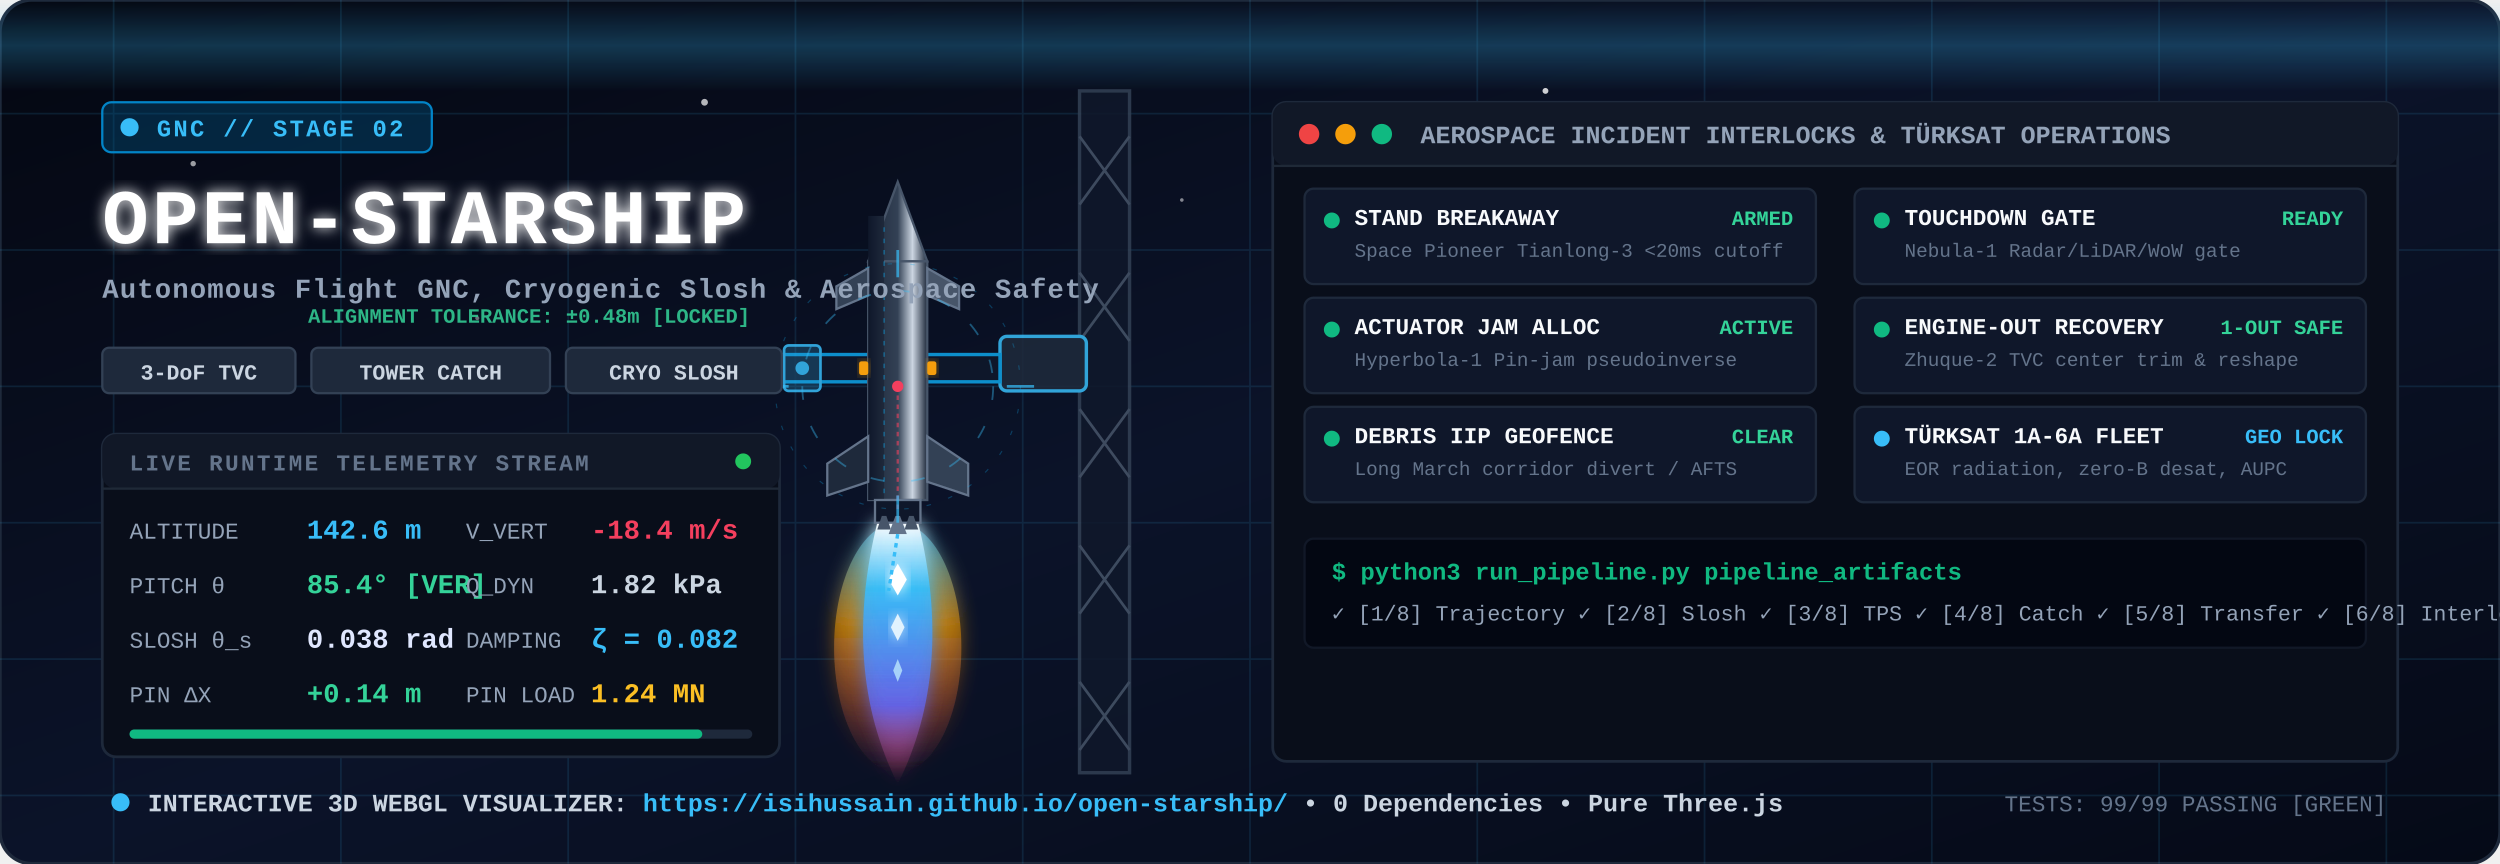
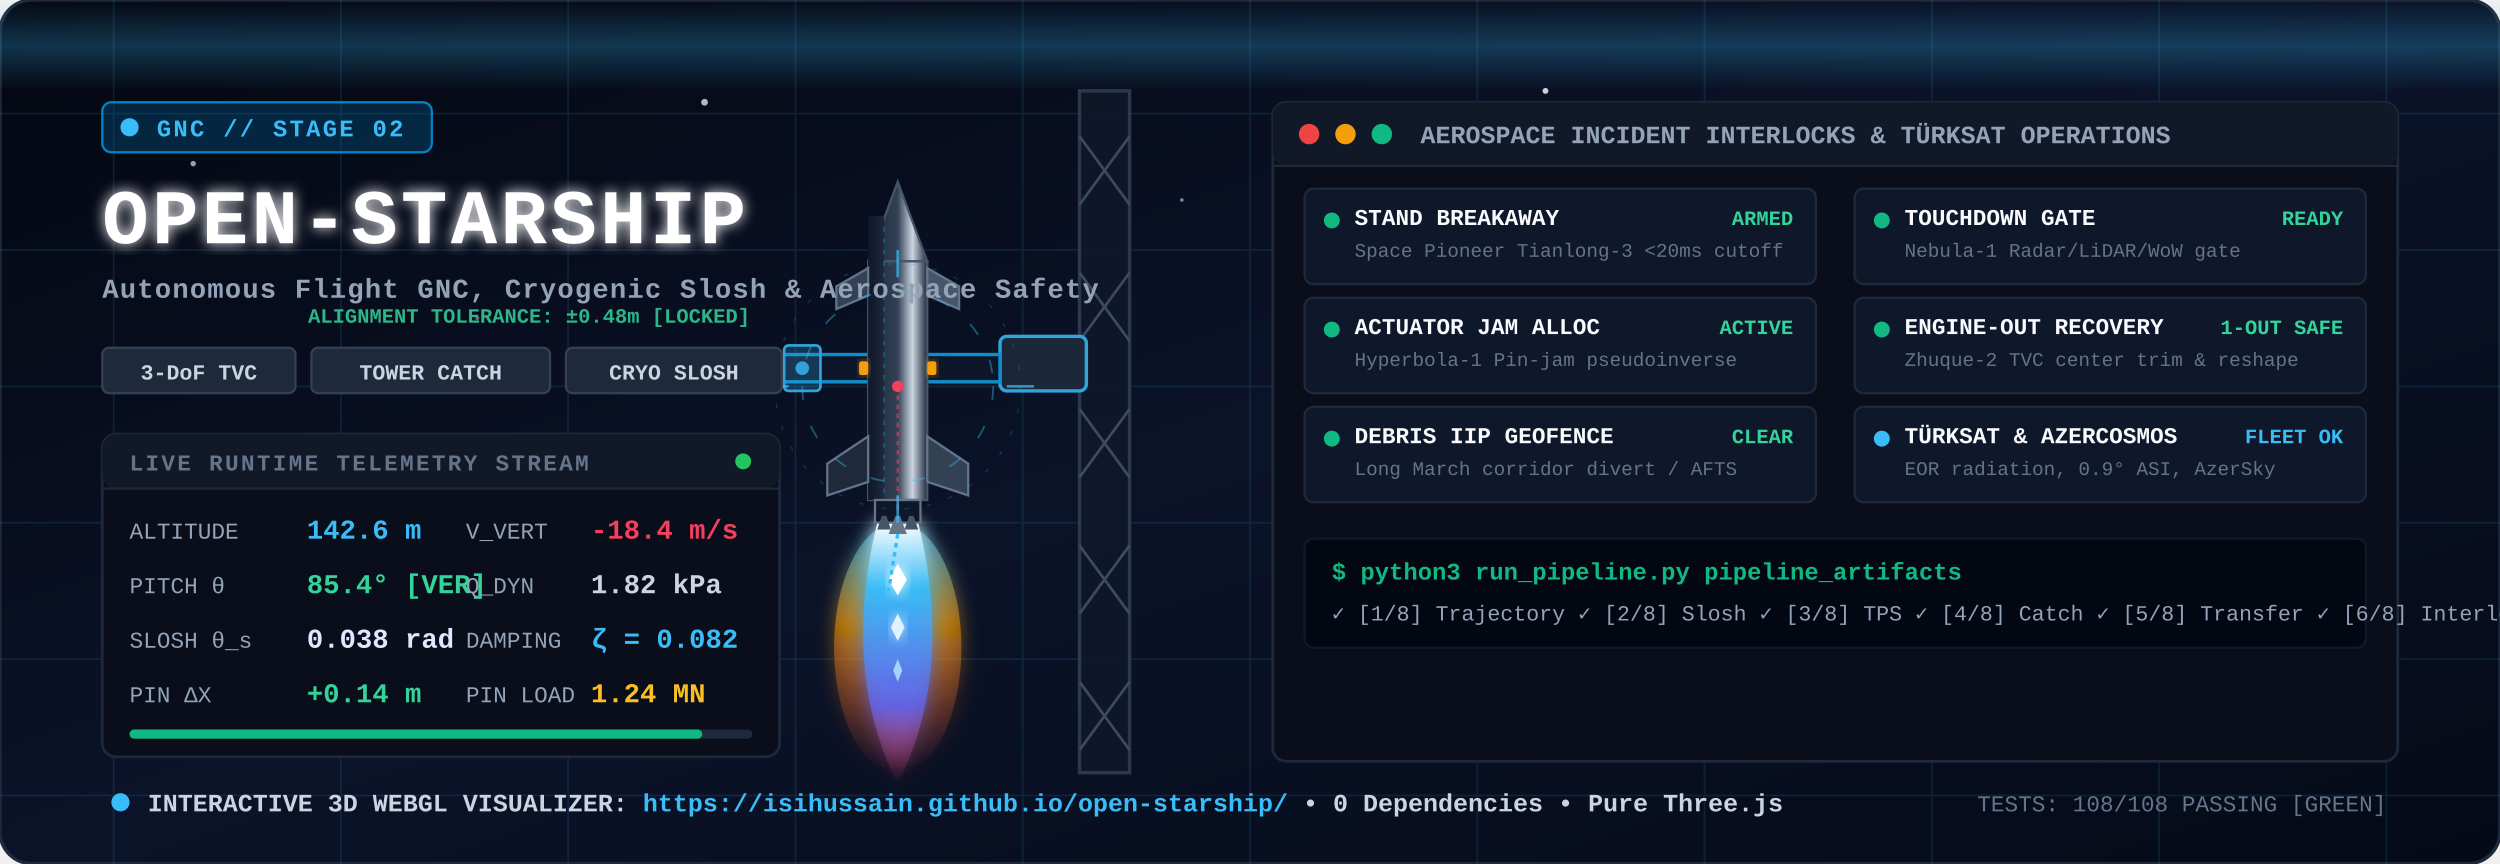
<svg xmlns="http://www.w3.org/2000/svg" viewBox="0 0 1100 380" width="100%" height="auto">
  <defs>
    <linearGradient id="bgGrad" x1="0%" y1="0%" x2="100%" y2="100%">
      <stop offset="0%" stop-color="#040711" />
      <stop offset="50%" stop-color="#0b1329" />
      <stop offset="100%" stop-color="#050a17" />
    </linearGradient>
    <linearGradient id="plumeCore" x1="0%" y1="0%" x2="0%" y2="100%">
      <stop offset="0%" stop-color="#ffffff" stop-opacity="0.95" />
      <stop offset="25%" stop-color="#38bdf8" stop-opacity="0.9" />
      <stop offset="70%" stop-color="#6366f1" stop-opacity="0.75" />
      <stop offset="100%" stop-color="#f43f5e" stop-opacity="0" />
    </linearGradient>
    <linearGradient id="plumeOuter" x1="0%" y1="0%" x2="0%" y2="100%">
      <stop offset="0%" stop-color="#38bdf8" stop-opacity="0.6" />
      <stop offset="40%" stop-color="#f59e0b" stop-opacity="0.5" />
      <stop offset="100%" stop-color="#ef4444" stop-opacity="0" />
    </linearGradient>
    <linearGradient id="hullGrad" x1="0%" y1="0%" x2="100%" y2="0%">
      <stop offset="0%" stop-color="#1e293b" />
      <stop offset="50%" stop-color="#334155" />
      <stop offset="75%" stop-color="#cbd5e1" />
      <stop offset="100%" stop-color="#1e293b" />
    </linearGradient>
    <linearGradient id="tpsGrad" x1="0%" y1="0%" x2="100%" y2="0%">
      <stop offset="0%" stop-color="#0f172a" />
      <stop offset="100%" stop-color="#1e293b" />
    </linearGradient>
    <linearGradient id="laserBeam" x1="0%" y1="0%" x2="100%" y2="0%">
      <stop offset="0%" stop-color="#10b981" stop-opacity="0.8" />
      <stop offset="50%" stop-color="#34d399" stop-opacity="0.4" />
      <stop offset="100%" stop-color="#10b981" stop-opacity="0.8" />
    </linearGradient>
    <linearGradient id="scanGrad" x1="0%" y1="0%" x2="0%" y2="100%">
      <stop offset="0%" stop-color="#38bdf8" stop-opacity="0" />
      <stop offset="50%" stop-color="#38bdf8" stop-opacity="0.25" />
      <stop offset="100%" stop-color="#38bdf8" stop-opacity="0" />
    </linearGradient>
    <filter id="neonGlow" x="-20%" y="-20%" width="140%" height="140%">
      <feGaussianBlur stdDeviation="3" result="blur" />
      <feMerge>
        <feMergeNode in="blur" />
        <feMergeNode in="SourceGraphic" />
      </feMerge>
    </filter>
    <filter id="flameBlur" x="-30%" y="-30%" width="160%" height="160%">
      <feGaussianBlur stdDeviation="4" result="blur" />
      <feMerge>
        <feMergeNode in="blur" />
        <feMergeNode in="SourceGraphic" />
      </feMerge>
    </filter>
    <style>
      @keyframes flamePulse {
        0%, 100% { transform: scale(1) translateY(0); opacity: 0.92; }
        50% { transform: scale(1.04, 1.12) translateY(2px); opacity: 1; }
      }
      @keyframes diamondFlicker {
        0%, 100% { opacity: 0.6; transform: scale(0.95); }
        50% { opacity: 0.95; transform: scale(1.08); }
      }
      @keyframes scanMove {
        0% { transform: translateY(0); }
        100% { transform: translateY(380px); }
      }
      @keyframes blinkDot {
        0%, 100% { opacity: 1; }
        50% { opacity: 0.2; }
      }
      @keyframes laserPulse {
        0%, 100% { stroke-opacity: 0.4; }
        50% { stroke-opacity: 0.9; }
      }
      @keyframes reticleRotate {
        0% { transform: rotate(0deg); }
        100% { transform: rotate(360deg); }
      }
      @keyframes hudDataCycle {
        0%, 48% { opacity: 1; }
        50%, 52% { opacity: 0.4; }
        54%, 100% { opacity: 1; }
      }

      .plume-animated {
        transform-origin: 395px 230px;
        animation: flamePulse 0.14s infinite ease-in-out;
      }
      .diamond-animated {
        transform-origin: 395px 250px;
        animation: diamondFlicker 0.2s infinite alternate ease-in-out;
      }
      .scanner-beam {
        animation: scanMove 4.5s infinite linear;
      }
      .status-pulse {
        animation: blinkDot 1.4s infinite ease-in-out;
      }
      .laser-guide {
        animation: laserPulse 1.8s infinite ease-in-out;
      }
      .reticle-spin {
        transform-origin: 395px 170px;
        animation: reticleRotate 16s infinite linear;
      }
      .hud-text {
        font-family: ui-monospace, SFMono-Regular, Menlo, Monaco, Consolas, "Liberation Mono", "Courier New", monospace;
      }
    </style>
  </defs>
  <rect width="1100" height="380" rx="14" fill="url(#bgGrad)" stroke="#1e293b" stroke-width="1.5" />
  <g opacity="0.12" stroke="#38bdf8" stroke-width="0.75">
    <line x1="50" y1="0" x2="50" y2="380" />
    <line x1="150" y1="0" x2="150" y2="380" />
    <line x1="250" y1="0" x2="250" y2="380" />
    <line x1="350" y1="0" x2="350" y2="380" />
    <line x1="450" y1="0" x2="450" y2="380" />
    <line x1="550" y1="0" x2="550" y2="380" />
    <line x1="650" y1="0" x2="650" y2="380" />
    <line x1="750" y1="0" x2="750" y2="380" />
    <line x1="850" y1="0" x2="850" y2="380" />
    <line x1="950" y1="0" x2="950" y2="380" />
    <line x1="1050" y1="0" x2="1050" y2="380" />
    <line x1="0" y1="50" x2="1100" y2="50" />
    <line x1="0" y1="110" x2="1100" y2="110" />
    <line x1="0" y1="170" x2="1100" y2="170" />
    <line x1="0" y1="230" x2="1100" y2="230" />
    <line x1="0" y1="290" x2="1100" y2="290" />
    <line x1="0" y1="350" x2="1100" y2="350" />
  </g>
  <rect class="scanner-beam" x="0" y="0" width="1100" height="40" fill="url(#scanGrad)" pointer-events="none" />
  <g fill="#ffffff">
    <circle cx="85" cy="72" r="1.2" opacity="0.6" />
    <circle cx="210" cy="140" r="0.9" opacity="0.4" />
    <circle cx="310" cy="45" r="1.5" opacity="0.7" />
    <circle cx="520" cy="88" r="0.8" opacity="0.5" />
    <circle cx="680" cy="40" r="1.3" opacity="0.8" />
    <circle cx="820" cy="115" r="1.0" opacity="0.5" />
    <circle cx="980" cy="65" r="1.4" opacity="0.7" />
    <circle cx="1040" cy="190" r="0.9" opacity="0.4" />
    <circle cx="760" cy="280" r="1.1" opacity="0.6" />
    <circle cx="180" cy="320" r="1.3" opacity="0.7" />
  </g>
  <g id="mechazillaTower" opacity="0.85">
    <rect x="475" y="40" width="22" height="300" fill="#0f172a" stroke="#334155" stroke-width="1.5" />
    <path d="M475 60 L497 90 M475 90 L497 60 M475 120 L497 150 M475 150 L497 120 M475 180 L497 210 M475 210 L497 180 M475 240 L497 270 M475 270 L497 240 M475 300 L497 330 M475 330 L497 300" stroke="#475569" stroke-width="1.2" />
    <rect x="440" y="148" width="38" height="24" rx="3" fill="#1e293b" stroke="#38bdf8" stroke-width="1.5" />
    <path d="M440 156 L335 156 L335 168 L440 168 Z" fill="#0f172a" stroke="#0ea5e9" stroke-width="1.5" />
    <rect x="345" y="152" width="16" height="20" rx="2" fill="#38bdf8" fill-opacity="0.25" stroke="#38bdf8" stroke-width="1.2" />
    <circle cx="353" cy="162" r="3" fill="#38bdf8" />
    <line class="laser-guide" x1="335" y1="162" x2="160" y2="162" stroke="#10b981" stroke-width="1.5" stroke-dasharray="4,4" filter="url(#neonGlow)" />
    <text class="hud-text" x="330" y="142" font-size="9" fill="#34d399" font-weight="600" text-anchor="end">ALIGNMENT TOLERANCE: ±0.48m [LOCKED]</text>
  </g>
  <g id="starshipVehicle">
    <ellipse class="plume-animated" cx="395" cy="285" rx="28" ry="55" fill="url(#plumeOuter)" filter="url(#flameBlur)" />
    <path class="plume-animated" d="M386 230 Q370 295 395 345 Q420 295 404 230 Z" fill="url(#plumeCore)" filter="url(#flameBlur)" />
    <polygon class="diamond-animated" points="395,248 399,255 395,262 391,255" fill="#ffffff" filter="url(#neonGlow)" />
    <polygon class="diamond-animated" points="395,270 398,276 395,282 392,276" fill="#e0f2fe" filter="url(#neonGlow)" />
    <polygon class="diamond-animated" points="395,290 397,295 395,300 393,295" fill="#bae6fd" opacity="0.8" />
    <path d="M395 80 Q395 80 408 115 L382 115 Z" fill="url(#hullGrad)" stroke="#475569" stroke-width="1" />
    <rect x="382" y="115" width="26" height="105" fill="url(#hullGrad)" stroke="#475569" stroke-width="1" />
    <path d="M382 95 Q382 115 382 220 L389 220 L389 95 Z" fill="url(#tpsGrad)" />
    <line x1="389" y1="100" x2="389" y2="220" stroke="#0ea5e9" stroke-width="0.5" stroke-dasharray="2,3" opacity="0.6" />
    <polygon points="382,118 368,126 368,136 382,130" fill="#334155" stroke="#64748b" stroke-width="1" />
    <polygon points="408,118 422,126 422,136 408,130" fill="#475569" stroke="#64748b" stroke-width="1" />
    <polygon points="382,192 364,204 364,218 382,212" fill="#1e293b" stroke="#64748b" stroke-width="1" />
    <polygon points="408,192 426,204 426,218 408,212" fill="#334155" stroke="#64748b" stroke-width="1" />
    <rect x="378" y="159" width="4" height="6" rx="1" fill="#f59e0b" filter="url(#neonGlow)" />
    <rect x="408" y="159" width="4" height="6" rx="1" fill="#f59e0b" filter="url(#neonGlow)" />
    <rect x="385" y="220" width="20" height="10" fill="#0f172a" stroke="#64748b" stroke-width="1" />
    <polygon points="388,227 386,233 392,233 390,227" fill="#475569" />
    <polygon points="394,227 391,235 399,235 396,227" fill="#64748b" />
    <polygon points="400,227 398,233 404,233 402,227" fill="#475569" />
    <circle cx="395" cy="170" r="2.5" fill="#f43f5e" />
    <line x1="395" y1="170" x2="395" y2="225" stroke="#f43f5e" stroke-width="1" stroke-dasharray="2,2" opacity="0.6" />
    <path d="M395 235 L391 260" stroke="#38bdf8" stroke-width="1.5" stroke-dasharray="2,2" />
    <circle class="reticle-spin" cx="395" cy="170" r="42" fill="none" stroke="#38bdf8" stroke-width="0.8" stroke-dasharray="6,12" opacity="0.4" />
    <circle cx="395" cy="170" r="54" fill="none" stroke="#0ea5e9" stroke-width="0.5" stroke-dasharray="2,8" opacity="0.3" />
    <line x1="395" y1="110" x2="395" y2="122" stroke="#38bdf8" stroke-width="1.2" opacity="0.7" />
    <line x1="395" y1="218" x2="395" y2="230" stroke="#38bdf8" stroke-width="1.2" opacity="0.7" />
    <line x1="335" y1="170" x2="347" y2="170" stroke="#38bdf8" stroke-width="1.2" opacity="0.7" />
    <line x1="443" y1="170" x2="455" y2="170" stroke="#38bdf8" stroke-width="1.2" opacity="0.7" />
  </g>
  <g transform="translate(45, 45)">
    <rect x="0" y="0" width="145" height="22" rx="4" fill="#0369a1" fill-opacity="0.3" stroke="#0284c7" stroke-width="1" />
    <circle class="status-pulse" cx="12" cy="11" r="4" fill="#38bdf8" />
    <text class="hud-text" x="24" y="15" font-size="10.5" fill="#38bdf8" font-weight="700" letter-spacing="1">GNC // STAGE 02</text>
    <text class="hud-text" x="0" y="62" font-size="34" font-weight="900" fill="#ffffff" letter-spacing="1.5" filter="url(#neonGlow)">
      OPEN-STARSHIP
    </text>
    <text class="hud-text" x="0" y="86" font-size="12" font-weight="600" fill="#94a3b8" letter-spacing="0.5">
      Autonomous Flight GNC, Cryogenic Slosh &amp; Aerospace Safety
    </text>
    <g transform="translate(0, 108)">
      <rect x="0" y="0" width="85" height="20" rx="3" fill="#1e293b" stroke="#334155" stroke-width="1" />
      <text class="hud-text" x="42.5" y="14" font-size="9.5" fill="#cbd5e1" font-weight="600" text-anchor="middle">3-DoF TVC</text>
      <rect x="92" y="0" width="105" height="20" rx="3" fill="#1e293b" stroke="#334155" stroke-width="1" />
      <text class="hud-text" x="144.5" y="14" font-size="9.5" fill="#cbd5e1" font-weight="600" text-anchor="middle">TOWER CATCH</text>
      <rect x="204" y="0" width="95" height="20" rx="3" fill="#1e293b" stroke="#334155" stroke-width="1" />
      <text class="hud-text" x="251.5" y="14" font-size="9.5" fill="#cbd5e1" font-weight="600" text-anchor="middle">CRYO SLOSH</text>
    </g>
    <g transform="translate(0, 146)">
      <rect x="0" y="0" width="298" height="142" rx="6" fill="#090e1a" stroke="#1e293b" stroke-width="1.2" />
      <rect x="0" y="0" width="298" height="24" rx="6" fill="#111827" />
      <line x1="0" y1="24" x2="298" y2="24" stroke="#1f2937" stroke-width="1" />
      <text class="hud-text" x="12" y="16" font-size="10" fill="#64748b" font-weight="700" letter-spacing="1">LIVE RUNTIME TELEMETRY STREAM</text>
      <circle class="status-pulse" cx="282" cy="12" r="3.5" fill="#22c55e" />
      <text class="hud-text" x="12" y="46" font-size="10" fill="#94a3b8">ALTITUDE</text>
      <text class="hud-text" x="90" y="46" font-size="12" fill="#38bdf8" font-weight="700">142.6 m</text>
      <text class="hud-text" x="160" y="46" font-size="10" fill="#94a3b8">V_VERT</text>
      <text class="hud-text" x="215" y="46" font-size="12" fill="#f43f5e" font-weight="700">-18.4 m/s</text>
      <text class="hud-text" x="12" y="70" font-size="10" fill="#94a3b8">PITCH θ</text>
      <text class="hud-text" x="90" y="70" font-size="12" fill="#34d399" font-weight="700">85.4° [VER]</text>
      <text class="hud-text" x="160" y="70" font-size="10" fill="#94a3b8">Q_DYN</text>
      <text class="hud-text" x="215" y="70" font-size="12" fill="#cbd5e1" font-weight="700">1.82 kPa</text>
      <text class="hud-text" x="12" y="94" font-size="10" fill="#94a3b8">SLOSH θ_s</text>
      <text class="hud-text" x="90" y="94" font-size="12" fill="#e0e7ff" font-weight="700">0.038 rad</text>
      <text class="hud-text" x="160" y="94" font-size="10" fill="#94a3b8">DAMPING</text>
      <text class="hud-text" x="215" y="94" font-size="12" fill="#38bdf8" font-weight="700">ζ = 0.082</text>
      <text class="hud-text" x="12" y="118" font-size="10" fill="#94a3b8">PIN ΔX</text>
      <text class="hud-text" x="90" y="118" font-size="12" fill="#34d399" font-weight="700">+0.14 m</text>
      <text class="hud-text" x="160" y="118" font-size="10" fill="#94a3b8">PIN LOAD</text>
      <text class="hud-text" x="215" y="118" font-size="12" fill="#fbbf24" font-weight="700">1.24 MN</text>
      <rect x="12" y="130" width="274" height="4" rx="2" fill="#1e293b" />
      <rect x="12" y="130" width="252" height="4" rx="2" fill="#10b981" />
    </g>
  </g>
  <g transform="translate(560, 45)">
    <rect x="0" y="0" width="495" height="290" rx="6" fill="#090e1a" stroke="#1e293b" stroke-width="1.2" />
    <rect x="0" y="0" width="495" height="28" rx="6" fill="#111827" />
    <line x1="0" y1="28" x2="495" y2="28" stroke="#1f2937" stroke-width="1" />
    <circle cx="16" cy="14" r="4.5" fill="#ef4444" />
    <circle cx="32" cy="14" r="4.5" fill="#f59e0b" />
    <circle cx="48" cy="14" r="4.5" fill="#10b981" />
    <text class="hud-text" x="65" y="18" font-size="11" fill="#94a3b8" font-weight="700">AEROSPACE INCIDENT INTERLOCKS &amp; TÜRKSAT OPERATIONS</text>
    <g transform="translate(14, 38)">
      <g transform="translate(0, 0)">
        <rect x="0" y="0" width="225" height="42" rx="4" fill="#0f172a" stroke="#1e293b" stroke-width="1" />
        <circle cx="12" cy="14" r="3.5" fill="#10b981" />
        <text class="hud-text" x="22" y="16" font-size="10" fill="#f8fafc" font-weight="700">STAND BREAKAWAY</text>
        <text class="hud-text" x="22" y="30" font-size="8.5" fill="#64748b">Space Pioneer Tianlong-3 &lt;20ms cutoff</text>
        <text class="hud-text" x="215" y="16" font-size="9" fill="#34d399" font-weight="700" text-anchor="end">ARMED</text>
      </g>
      <g transform="translate(242, 0)">
        <rect x="0" y="0" width="225" height="42" rx="4" fill="#0f172a" stroke="#1e293b" stroke-width="1" />
        <circle cx="12" cy="14" r="3.5" fill="#10b981" />
        <text class="hud-text" x="22" y="16" font-size="10" fill="#f8fafc" font-weight="700">TOUCHDOWN GATE</text>
        <text class="hud-text" x="22" y="30" font-size="8.5" fill="#64748b">Nebula-1 Radar/LiDAR/WoW gate</text>
        <text class="hud-text" x="215" y="16" font-size="9" fill="#34d399" font-weight="700" text-anchor="end">READY</text>
      </g>
      <g transform="translate(0, 48)">
        <rect x="0" y="0" width="225" height="42" rx="4" fill="#0f172a" stroke="#1e293b" stroke-width="1" />
        <circle cx="12" cy="14" r="3.5" fill="#10b981" />
        <text class="hud-text" x="22" y="16" font-size="10" fill="#f8fafc" font-weight="700">ACTUATOR JAM ALLOC</text>
        <text class="hud-text" x="22" y="30" font-size="8.5" fill="#64748b">Hyperbola-1 Pin-jam pseudoinverse</text>
        <text class="hud-text" x="215" y="16" font-size="9" fill="#34d399" font-weight="700" text-anchor="end">ACTIVE</text>
      </g>
      <g transform="translate(242, 48)">
        <rect x="0" y="0" width="225" height="42" rx="4" fill="#0f172a" stroke="#1e293b" stroke-width="1" />
        <circle cx="12" cy="14" r="3.5" fill="#10b981" />
        <text class="hud-text" x="22" y="16" font-size="10" fill="#f8fafc" font-weight="700">ENGINE-OUT RECOVERY</text>
        <text class="hud-text" x="22" y="30" font-size="8.5" fill="#64748b">Zhuque-2 TVC center trim &amp; reshape</text>
        <text class="hud-text" x="215" y="16" font-size="9" fill="#34d399" font-weight="700" text-anchor="end">1-OUT SAFE</text>
      </g>
      <g transform="translate(0, 96)">
        <rect x="0" y="0" width="225" height="42" rx="4" fill="#0f172a" stroke="#1e293b" stroke-width="1" />
        <circle cx="12" cy="14" r="3.5" fill="#10b981" />
        <text class="hud-text" x="22" y="16" font-size="10" fill="#f8fafc" font-weight="700">DEBRIS IIP GEOFENCE</text>
        <text class="hud-text" x="22" y="30" font-size="8.5" fill="#64748b">Long March corridor divert / AFTS</text>
        <text class="hud-text" x="215" y="16" font-size="9" fill="#34d399" font-weight="700" text-anchor="end">CLEAR</text>
      </g>
      <g transform="translate(242, 96)">
        <rect x="0" y="0" width="225" height="42" rx="4" fill="#0f172a" stroke="#1e293b" stroke-width="1" />
        <circle cx="12" cy="14" r="3.5" fill="#38bdf8" />
-         <text class="hud-text" x="22" y="16" font-size="10" fill="#f8fafc" font-weight="700">TÜRKSAT 1A-6A FLEET</text>
-         <text class="hud-text" x="22" y="30" font-size="8.5" fill="#64748b">EOR radiation, zero-B desat, AUPC</text>
-         <text class="hud-text" x="215" y="16" font-size="9" fill="#38bdf8" font-weight="700" text-anchor="end">GEO LOCK</text>
+         <text class="hud-text" x="22" y="16" font-size="10" fill="#f8fafc" font-weight="700">TÜRKSAT &amp; AZERCOSMOS</text>
+         <text class="hud-text" x="22" y="30" font-size="8.5" fill="#64748b">EOR radiation, 0.9° ASI, AzerSky</text>
+         <text class="hud-text" x="215" y="16" font-size="9" fill="#38bdf8" font-weight="700" text-anchor="end">FLEET OK</text>
      </g>
    </g>
    <g transform="translate(14, 192)">
      <rect x="0" y="0" width="467" height="48" rx="4" fill="#030712" stroke="#111827" />
      <text class="hud-text" x="12" y="18" font-size="10.5" fill="#10b981" font-weight="700">$ python3 run_pipeline.py pipeline_artifacts</text>
      <text class="hud-text" x="12" y="36" font-size="9.5" fill="#94a3b8">
        ✓ [1/8] Trajectory  ✓ [2/8] Slosh  ✓ [3/8] TPS  ✓ [4/8] Catch  ✓ [5/8] Transfer  ✓ [6/8] Interlocks  ✓ [7/8] GEO  ✓ [8/8] Gate
      </text>
    </g>
  </g>
  <g transform="translate(45, 345)">
    <circle class="status-pulse" cx="8" cy="8" r="4" fill="#38bdf8" />
    <text class="hud-text" x="20" y="12" font-size="11" fill="#cbd5e1" font-weight="600">
      INTERACTIVE 3D WEBGL VISUALIZER: <tspan fill="#38bdf8">https://isihussain.github.io/open-starship/</tspan> • 0 Dependencies • Pure Three.js
    </text>
    <text class="hud-text" x="1005" y="12" font-size="10" fill="#64748b" text-anchor="end">
-       TESTS: 99/99 PASSING [GREEN]
+       TESTS: 108/108 PASSING [GREEN]
    </text>
  </g>
</svg>
